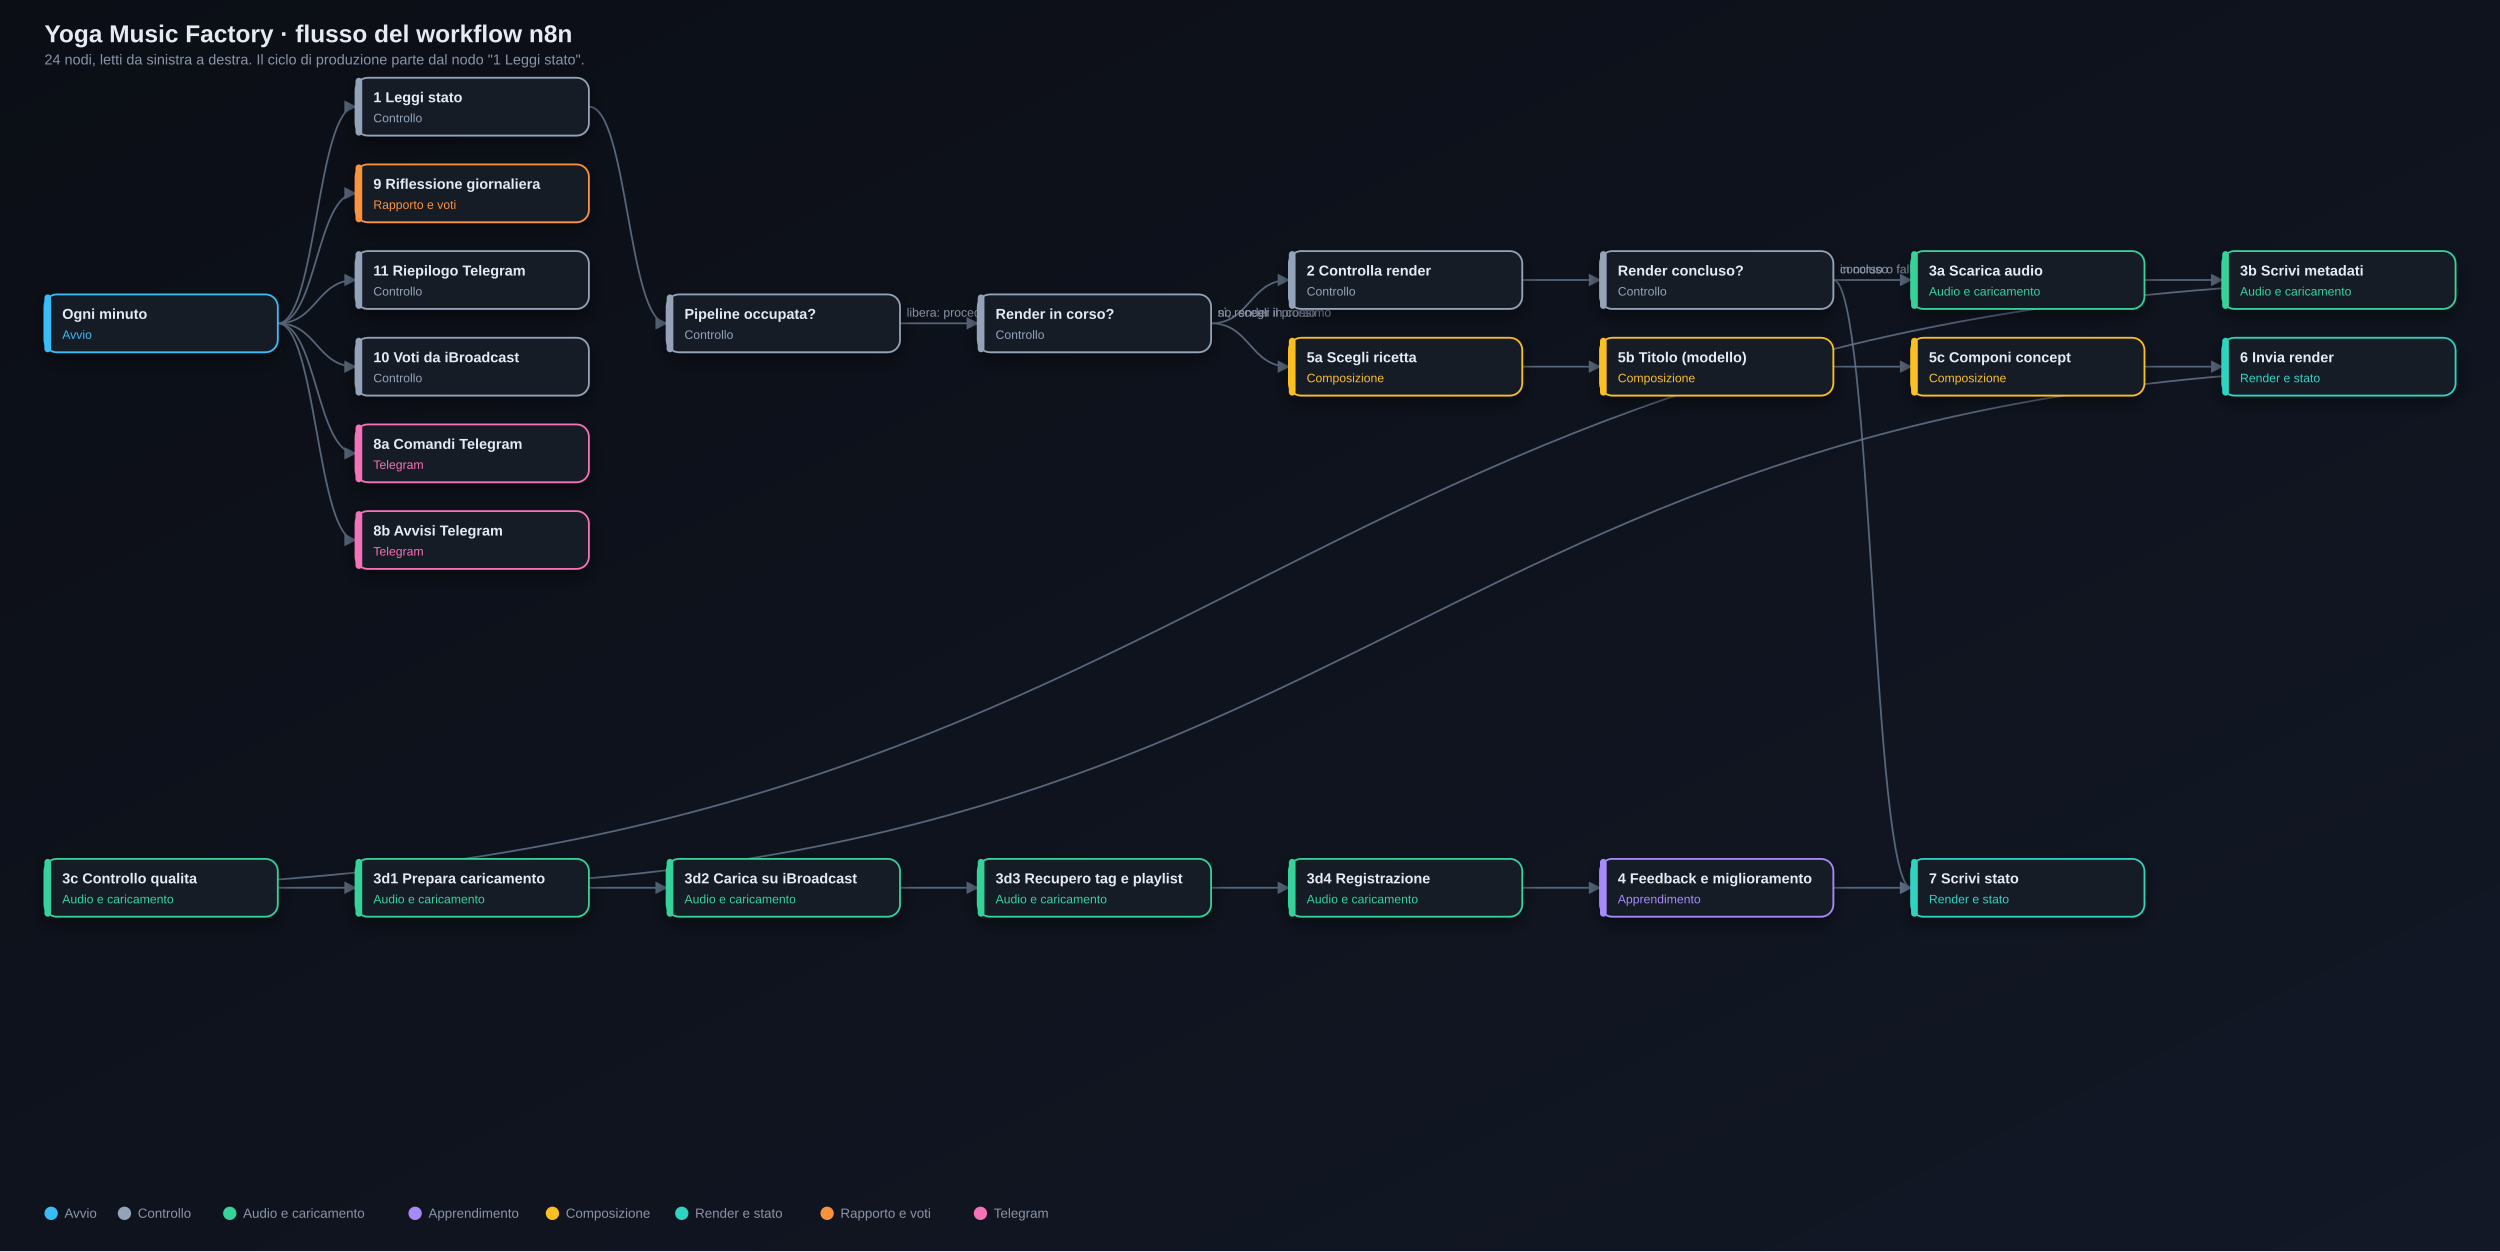
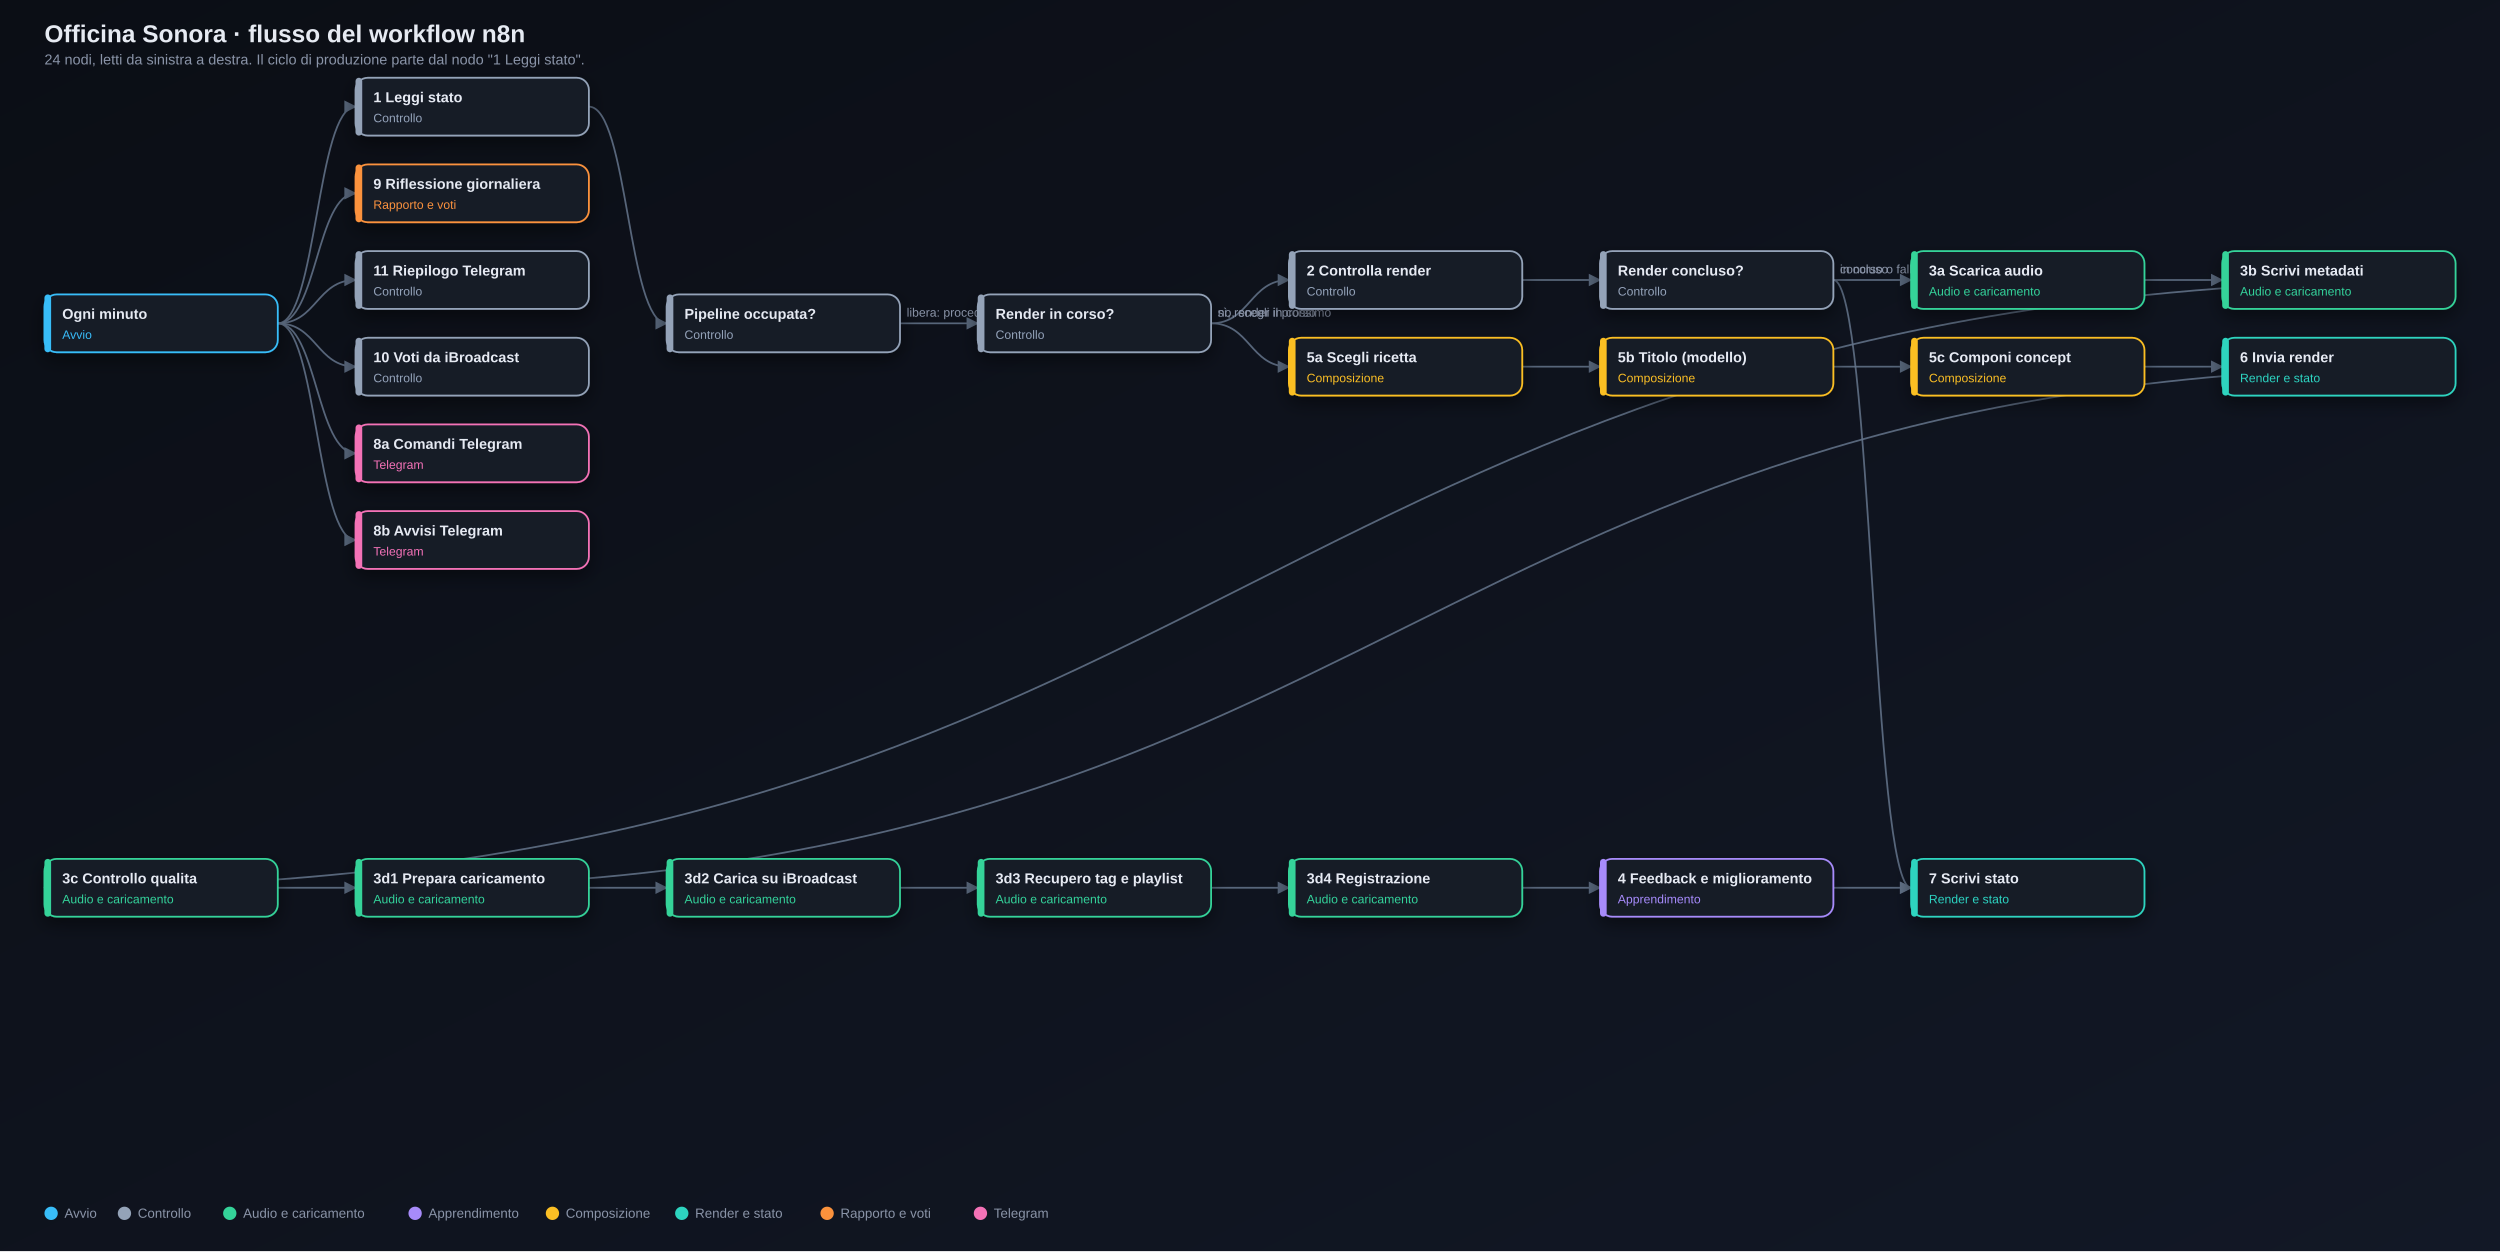
<svg xmlns="http://www.w3.org/2000/svg" width="2250" height="1126" viewBox="0 0 2250 1126" font-family="Segoe UI, Arial, sans-serif">
  <defs>
    <linearGradient id="fondo" x1="0" y1="0" x2="1" y2="1">
      <stop offset="0" stop-color="#0b0e15" />
      <stop offset="1" stop-color="#121826" />
    </linearGradient>
    <marker id="freccia" viewBox="0 0 10 10" refX="9" refY="5" markerWidth="7" markerHeight="7" orient="auto">
      <path d="M0 0 L10 5 L0 10 z" fill="#64748b" />
    </marker>
    <filter id="ombra" x="-20%" y="-20%" width="140%" height="160%">
      <feDropShadow dx="0" dy="6" stdDeviation="8" flood-color="#000" flood-opacity="0.45" />
    </filter>
  </defs>
  <rect width="2250" height="1126" fill="url(#fondo)" />
-   <text x="40" y="38" fill="#e6eaf2" font-size="22" font-weight="650">Yoga Music Factory · flusso del workflow n8n</text>
+   <text x="40" y="38" fill="#e6eaf2" font-size="22" font-weight="650">Officina Sonora · flusso del workflow n8n</text>
  <text x="40" y="58" fill="#8a94a8" font-size="13">24 nodi, letti da sinistra a destra. Il ciclo di produzione parte dal nodo "1 Leggi stato".</text>
  <path d="M250 291 C285 291, 285 96, 320 96" fill="none" stroke="#64748b" stroke-width="1.6" opacity="0.85" marker-end="url(#freccia)" />
  <path d="M250 291 C285 291, 285 408, 320 408" fill="none" stroke="#64748b" stroke-width="1.6" opacity="0.85" marker-end="url(#freccia)" />
  <path d="M250 291 C285 291, 285 486, 320 486" fill="none" stroke="#64748b" stroke-width="1.6" opacity="0.85" marker-end="url(#freccia)" />
  <path d="M250 291 C285 291, 285 252, 320 252" fill="none" stroke="#64748b" stroke-width="1.6" opacity="0.85" marker-end="url(#freccia)" />
  <path d="M250 291 C285 291, 285 174, 320 174" fill="none" stroke="#64748b" stroke-width="1.6" opacity="0.85" marker-end="url(#freccia)" />
  <path d="M250 291 C285 291, 285 330, 320 330" fill="none" stroke="#64748b" stroke-width="1.6" opacity="0.85" marker-end="url(#freccia)" />
  <path d="M530 96 C565 96, 565 291, 600 291" fill="none" stroke="#64748b" stroke-width="1.6" opacity="0.85" marker-end="url(#freccia)" />
  <path d="M810 291 C845 291, 845 291, 880 291" fill="none" stroke="#64748b" stroke-width="1.6" opacity="0.85" marker-end="url(#freccia)" />
  <text x="816" y="285" fill="#8a94a8" font-size="11">libera: procedi</text>
  <path d="M1090 291 C1125 291, 1125 252, 1160 252" fill="none" stroke="#64748b" stroke-width="1.6" opacity="0.85" marker-end="url(#freccia)" />
  <text x="1096" y="285" fill="#8a94a8" font-size="11">sì, render in corso</text>
  <path d="M1090 291 C1125 291, 1125 330, 1160 330" fill="none" stroke="#64748b" stroke-width="1.6" opacity="0.85" marker-end="url(#freccia)" />
  <text x="1096" y="285" fill="#8a94a8" font-size="11">no, scegli il prossimo</text>
  <path d="M1370 252 C1405 252, 1405 252, 1440 252" fill="none" stroke="#64748b" stroke-width="1.6" opacity="0.85" marker-end="url(#freccia)" />
  <path d="M1650 252 C1685 252, 1685 252, 1720 252" fill="none" stroke="#64748b" stroke-width="1.6" opacity="0.85" marker-end="url(#freccia)" />
  <text x="1656" y="246" fill="#8a94a8" font-size="11">concluso</text>
  <path d="M1650 252 C1685 252, 1685 799, 1720 799" fill="none" stroke="#64748b" stroke-width="1.6" opacity="0.85" marker-end="url(#freccia)" />
  <text x="1656" y="246" fill="#8a94a8" font-size="11">in corso o fallito</text>
  <path d="M1930 252 C1965 252, 1965 252, 2000 252" fill="none" stroke="#64748b" stroke-width="1.6" opacity="0.85" marker-end="url(#freccia)" />
  <path d="M2210 252 C1125 252, 1125 799, 40 799" fill="none" stroke="#64748b" stroke-width="1.6" opacity="0.85" marker-end="url(#freccia)" />
  <path d="M250 799 C285 799, 285 799, 320 799" fill="none" stroke="#64748b" stroke-width="1.6" opacity="0.85" marker-end="url(#freccia)" />
  <path d="M530 799 C565 799, 565 799, 600 799" fill="none" stroke="#64748b" stroke-width="1.6" opacity="0.85" marker-end="url(#freccia)" />
  <path d="M810 799 C845 799, 845 799, 880 799" fill="none" stroke="#64748b" stroke-width="1.6" opacity="0.85" marker-end="url(#freccia)" />
  <path d="M1090 799 C1125 799, 1125 799, 1160 799" fill="none" stroke="#64748b" stroke-width="1.6" opacity="0.85" marker-end="url(#freccia)" />
  <path d="M1370 799 C1405 799, 1405 799, 1440 799" fill="none" stroke="#64748b" stroke-width="1.6" opacity="0.85" marker-end="url(#freccia)" />
  <path d="M1650 799 C1685 799, 1685 799, 1720 799" fill="none" stroke="#64748b" stroke-width="1.6" opacity="0.85" marker-end="url(#freccia)" />
  <path d="M1370 330 C1405 330, 1405 330, 1440 330" fill="none" stroke="#64748b" stroke-width="1.6" opacity="0.85" marker-end="url(#freccia)" />
  <path d="M1650 330 C1685 330, 1685 330, 1720 330" fill="none" stroke="#64748b" stroke-width="1.6" opacity="0.85" marker-end="url(#freccia)" />
  <path d="M1930 330 C1965 330, 1965 330, 2000 330" fill="none" stroke="#64748b" stroke-width="1.6" opacity="0.85" marker-end="url(#freccia)" />
  <path d="M2210 330 C1265 330, 1265 799, 320 799" fill="none" stroke="#64748b" stroke-width="1.6" opacity="0.85" marker-end="url(#freccia)" />
  <g filter="url(#ombra)">
    <rect x="40" y="265" width="210" height="52" rx="11" fill="#151b28" stroke="#38bdf8" stroke-width="1.6" />
    <rect x="40" y="265" width="6" height="52" rx="3" fill="#38bdf8" />
    <text x="56" y="287" fill="#e6eaf2" font-size="13" font-weight="600">Ogni minuto</text>
    <text x="56" y="305" fill="#38bdf8" font-size="11">Avvio</text>
  </g>
  <g filter="url(#ombra)">
    <rect x="320" y="70" width="210" height="52" rx="11" fill="#151b28" stroke="#94a3b8" stroke-width="1.6" />
    <rect x="320" y="70" width="6" height="52" rx="3" fill="#94a3b8" />
    <text x="336" y="92" fill="#e6eaf2" font-size="13" font-weight="600">1 Leggi stato</text>
    <text x="336" y="110" fill="#94a3b8" font-size="11">Controllo</text>
  </g>
  <g filter="url(#ombra)">
    <rect x="320" y="148" width="210" height="52" rx="11" fill="#151b28" stroke="#fb923c" stroke-width="1.6" />
    <rect x="320" y="148" width="6" height="52" rx="3" fill="#fb923c" />
    <text x="336" y="170" fill="#e6eaf2" font-size="13" font-weight="600">9 Riflessione giornaliera</text>
    <text x="336" y="188" fill="#fb923c" font-size="11">Rapporto e voti</text>
  </g>
  <g filter="url(#ombra)">
    <rect x="320" y="226" width="210" height="52" rx="11" fill="#151b28" stroke="#94a3b8" stroke-width="1.6" />
    <rect x="320" y="226" width="6" height="52" rx="3" fill="#94a3b8" />
    <text x="336" y="248" fill="#e6eaf2" font-size="13" font-weight="600">11 Riepilogo Telegram</text>
    <text x="336" y="266" fill="#94a3b8" font-size="11">Controllo</text>
  </g>
  <g filter="url(#ombra)">
    <rect x="320" y="304" width="210" height="52" rx="11" fill="#151b28" stroke="#94a3b8" stroke-width="1.6" />
    <rect x="320" y="304" width="6" height="52" rx="3" fill="#94a3b8" />
    <text x="336" y="326" fill="#e6eaf2" font-size="13" font-weight="600">10 Voti da iBroadcast</text>
    <text x="336" y="344" fill="#94a3b8" font-size="11">Controllo</text>
  </g>
  <g filter="url(#ombra)">
    <rect x="320" y="382" width="210" height="52" rx="11" fill="#151b28" stroke="#f472b6" stroke-width="1.6" />
    <rect x="320" y="382" width="6" height="52" rx="3" fill="#f472b6" />
    <text x="336" y="404" fill="#e6eaf2" font-size="13" font-weight="600">8a Comandi Telegram</text>
    <text x="336" y="422" fill="#f472b6" font-size="11">Telegram</text>
  </g>
  <g filter="url(#ombra)">
    <rect x="320" y="460" width="210" height="52" rx="11" fill="#151b28" stroke="#f472b6" stroke-width="1.6" />
    <rect x="320" y="460" width="6" height="52" rx="3" fill="#f472b6" />
    <text x="336" y="482" fill="#e6eaf2" font-size="13" font-weight="600">8b Avvisi Telegram</text>
    <text x="336" y="500" fill="#f472b6" font-size="11">Telegram</text>
  </g>
  <g filter="url(#ombra)">
    <rect x="600" y="265" width="210" height="52" rx="11" fill="#151b28" stroke="#94a3b8" stroke-width="1.6" />
    <rect x="600" y="265" width="6" height="52" rx="3" fill="#94a3b8" />
    <text x="616" y="287" fill="#e6eaf2" font-size="13" font-weight="600">Pipeline occupata?</text>
    <text x="616" y="305" fill="#94a3b8" font-size="11">Controllo</text>
  </g>
  <g filter="url(#ombra)">
    <rect x="880" y="265" width="210" height="52" rx="11" fill="#151b28" stroke="#94a3b8" stroke-width="1.6" />
    <rect x="880" y="265" width="6" height="52" rx="3" fill="#94a3b8" />
    <text x="896" y="287" fill="#e6eaf2" font-size="13" font-weight="600">Render in corso?</text>
    <text x="896" y="305" fill="#94a3b8" font-size="11">Controllo</text>
  </g>
  <g filter="url(#ombra)">
    <rect x="1160" y="226" width="210" height="52" rx="11" fill="#151b28" stroke="#94a3b8" stroke-width="1.6" />
    <rect x="1160" y="226" width="6" height="52" rx="3" fill="#94a3b8" />
    <text x="1176" y="248" fill="#e6eaf2" font-size="13" font-weight="600">2 Controlla render</text>
    <text x="1176" y="266" fill="#94a3b8" font-size="11">Controllo</text>
  </g>
  <g filter="url(#ombra)">
    <rect x="1160" y="304" width="210" height="52" rx="11" fill="#151b28" stroke="#fbbf24" stroke-width="1.6" />
    <rect x="1160" y="304" width="6" height="52" rx="3" fill="#fbbf24" />
    <text x="1176" y="326" fill="#e6eaf2" font-size="13" font-weight="600">5a Scegli ricetta</text>
    <text x="1176" y="344" fill="#fbbf24" font-size="11">Composizione</text>
  </g>
  <g filter="url(#ombra)">
    <rect x="1440" y="226" width="210" height="52" rx="11" fill="#151b28" stroke="#94a3b8" stroke-width="1.6" />
    <rect x="1440" y="226" width="6" height="52" rx="3" fill="#94a3b8" />
    <text x="1456" y="248" fill="#e6eaf2" font-size="13" font-weight="600">Render concluso?</text>
    <text x="1456" y="266" fill="#94a3b8" font-size="11">Controllo</text>
  </g>
  <g filter="url(#ombra)">
    <rect x="1440" y="304" width="210" height="52" rx="11" fill="#151b28" stroke="#fbbf24" stroke-width="1.6" />
    <rect x="1440" y="304" width="6" height="52" rx="3" fill="#fbbf24" />
    <text x="1456" y="326" fill="#e6eaf2" font-size="13" font-weight="600">5b Titolo (modello)</text>
    <text x="1456" y="344" fill="#fbbf24" font-size="11">Composizione</text>
  </g>
  <g filter="url(#ombra)">
    <rect x="1720" y="226" width="210" height="52" rx="11" fill="#151b28" stroke="#34d399" stroke-width="1.6" />
    <rect x="1720" y="226" width="6" height="52" rx="3" fill="#34d399" />
    <text x="1736" y="248" fill="#e6eaf2" font-size="13" font-weight="600">3a Scarica audio</text>
    <text x="1736" y="266" fill="#34d399" font-size="11">Audio e caricamento</text>
  </g>
  <g filter="url(#ombra)">
    <rect x="1720" y="304" width="210" height="52" rx="11" fill="#151b28" stroke="#fbbf24" stroke-width="1.6" />
    <rect x="1720" y="304" width="6" height="52" rx="3" fill="#fbbf24" />
    <text x="1736" y="326" fill="#e6eaf2" font-size="13" font-weight="600">5c Componi concept</text>
    <text x="1736" y="344" fill="#fbbf24" font-size="11">Composizione</text>
  </g>
  <g filter="url(#ombra)">
    <rect x="2000" y="226" width="210" height="52" rx="11" fill="#151b28" stroke="#34d399" stroke-width="1.6" />
    <rect x="2000" y="226" width="6" height="52" rx="3" fill="#34d399" />
    <text x="2016" y="248" fill="#e6eaf2" font-size="13" font-weight="600">3b Scrivi metadati</text>
    <text x="2016" y="266" fill="#34d399" font-size="11">Audio e caricamento</text>
  </g>
  <g filter="url(#ombra)">
    <rect x="2000" y="304" width="210" height="52" rx="11" fill="#151b28" stroke="#2dd4bf" stroke-width="1.6" />
    <rect x="2000" y="304" width="6" height="52" rx="3" fill="#2dd4bf" />
    <text x="2016" y="326" fill="#e6eaf2" font-size="13" font-weight="600">6 Invia render</text>
    <text x="2016" y="344" fill="#2dd4bf" font-size="11">Render e stato</text>
  </g>
  <g filter="url(#ombra)">
    <rect x="40" y="773" width="210" height="52" rx="11" fill="#151b28" stroke="#34d399" stroke-width="1.6" />
    <rect x="40" y="773" width="6" height="52" rx="3" fill="#34d399" />
    <text x="56" y="795" fill="#e6eaf2" font-size="13" font-weight="600">3c Controllo qualita</text>
    <text x="56" y="813" fill="#34d399" font-size="11">Audio e caricamento</text>
  </g>
  <g filter="url(#ombra)">
    <rect x="320" y="773" width="210" height="52" rx="11" fill="#151b28" stroke="#34d399" stroke-width="1.6" />
    <rect x="320" y="773" width="6" height="52" rx="3" fill="#34d399" />
    <text x="336" y="795" fill="#e6eaf2" font-size="13" font-weight="600">3d1 Prepara caricamento</text>
    <text x="336" y="813" fill="#34d399" font-size="11">Audio e caricamento</text>
  </g>
  <g filter="url(#ombra)">
    <rect x="600" y="773" width="210" height="52" rx="11" fill="#151b28" stroke="#34d399" stroke-width="1.6" />
    <rect x="600" y="773" width="6" height="52" rx="3" fill="#34d399" />
    <text x="616" y="795" fill="#e6eaf2" font-size="13" font-weight="600">3d2 Carica su iBroadcast</text>
    <text x="616" y="813" fill="#34d399" font-size="11">Audio e caricamento</text>
  </g>
  <g filter="url(#ombra)">
    <rect x="880" y="773" width="210" height="52" rx="11" fill="#151b28" stroke="#34d399" stroke-width="1.6" />
    <rect x="880" y="773" width="6" height="52" rx="3" fill="#34d399" />
    <text x="896" y="795" fill="#e6eaf2" font-size="13" font-weight="600">3d3 Recupero tag e playlist</text>
    <text x="896" y="813" fill="#34d399" font-size="11">Audio e caricamento</text>
  </g>
  <g filter="url(#ombra)">
    <rect x="1160" y="773" width="210" height="52" rx="11" fill="#151b28" stroke="#34d399" stroke-width="1.6" />
    <rect x="1160" y="773" width="6" height="52" rx="3" fill="#34d399" />
    <text x="1176" y="795" fill="#e6eaf2" font-size="13" font-weight="600">3d4 Registrazione</text>
    <text x="1176" y="813" fill="#34d399" font-size="11">Audio e caricamento</text>
  </g>
  <g filter="url(#ombra)">
    <rect x="1440" y="773" width="210" height="52" rx="11" fill="#151b28" stroke="#a78bfa" stroke-width="1.6" />
    <rect x="1440" y="773" width="6" height="52" rx="3" fill="#a78bfa" />
    <text x="1456" y="795" fill="#e6eaf2" font-size="13" font-weight="600">4 Feedback e miglioramento</text>
    <text x="1456" y="813" fill="#a78bfa" font-size="11">Apprendimento</text>
  </g>
  <g filter="url(#ombra)">
    <rect x="1720" y="773" width="210" height="52" rx="11" fill="#151b28" stroke="#2dd4bf" stroke-width="1.6" />
    <rect x="1720" y="773" width="6" height="52" rx="3" fill="#2dd4bf" />
    <text x="1736" y="795" fill="#e6eaf2" font-size="13" font-weight="600">7 Scrivi stato</text>
    <text x="1736" y="813" fill="#2dd4bf" font-size="11">Render e stato</text>
  </g>
  <circle cx="46" cy="1092" r="6" fill="#38bdf8" />
  <text x="58" y="1096" fill="#8a94a8" font-size="12">Avvio</text>
  <circle cx="112" cy="1092" r="6" fill="#94a3b8" />
  <text x="124" y="1096" fill="#8a94a8" font-size="12">Controllo</text>
  <circle cx="206.8" cy="1092" r="6" fill="#34d399" />
  <text x="218.8" y="1096" fill="#8a94a8" font-size="12">Audio e caricamento</text>
  <circle cx="373.6" cy="1092" r="6" fill="#a78bfa" />
  <text x="385.6" y="1096" fill="#8a94a8" font-size="12">Apprendimento</text>
  <circle cx="497.2" cy="1092" r="6" fill="#fbbf24" />
  <text x="509.2" y="1096" fill="#8a94a8" font-size="12">Composizione</text>
  <circle cx="613.6" cy="1092" r="6" fill="#2dd4bf" />
  <text x="625.6" y="1096" fill="#8a94a8" font-size="12">Render e stato</text>
  <circle cx="744.4" cy="1092" r="6" fill="#fb923c" />
  <text x="756.4" y="1096" fill="#8a94a8" font-size="12">Rapporto e voti</text>
  <circle cx="882.4" cy="1092" r="6" fill="#f472b6" />
  <text x="894.4" y="1096" fill="#8a94a8" font-size="12">Telegram</text>
</svg>
